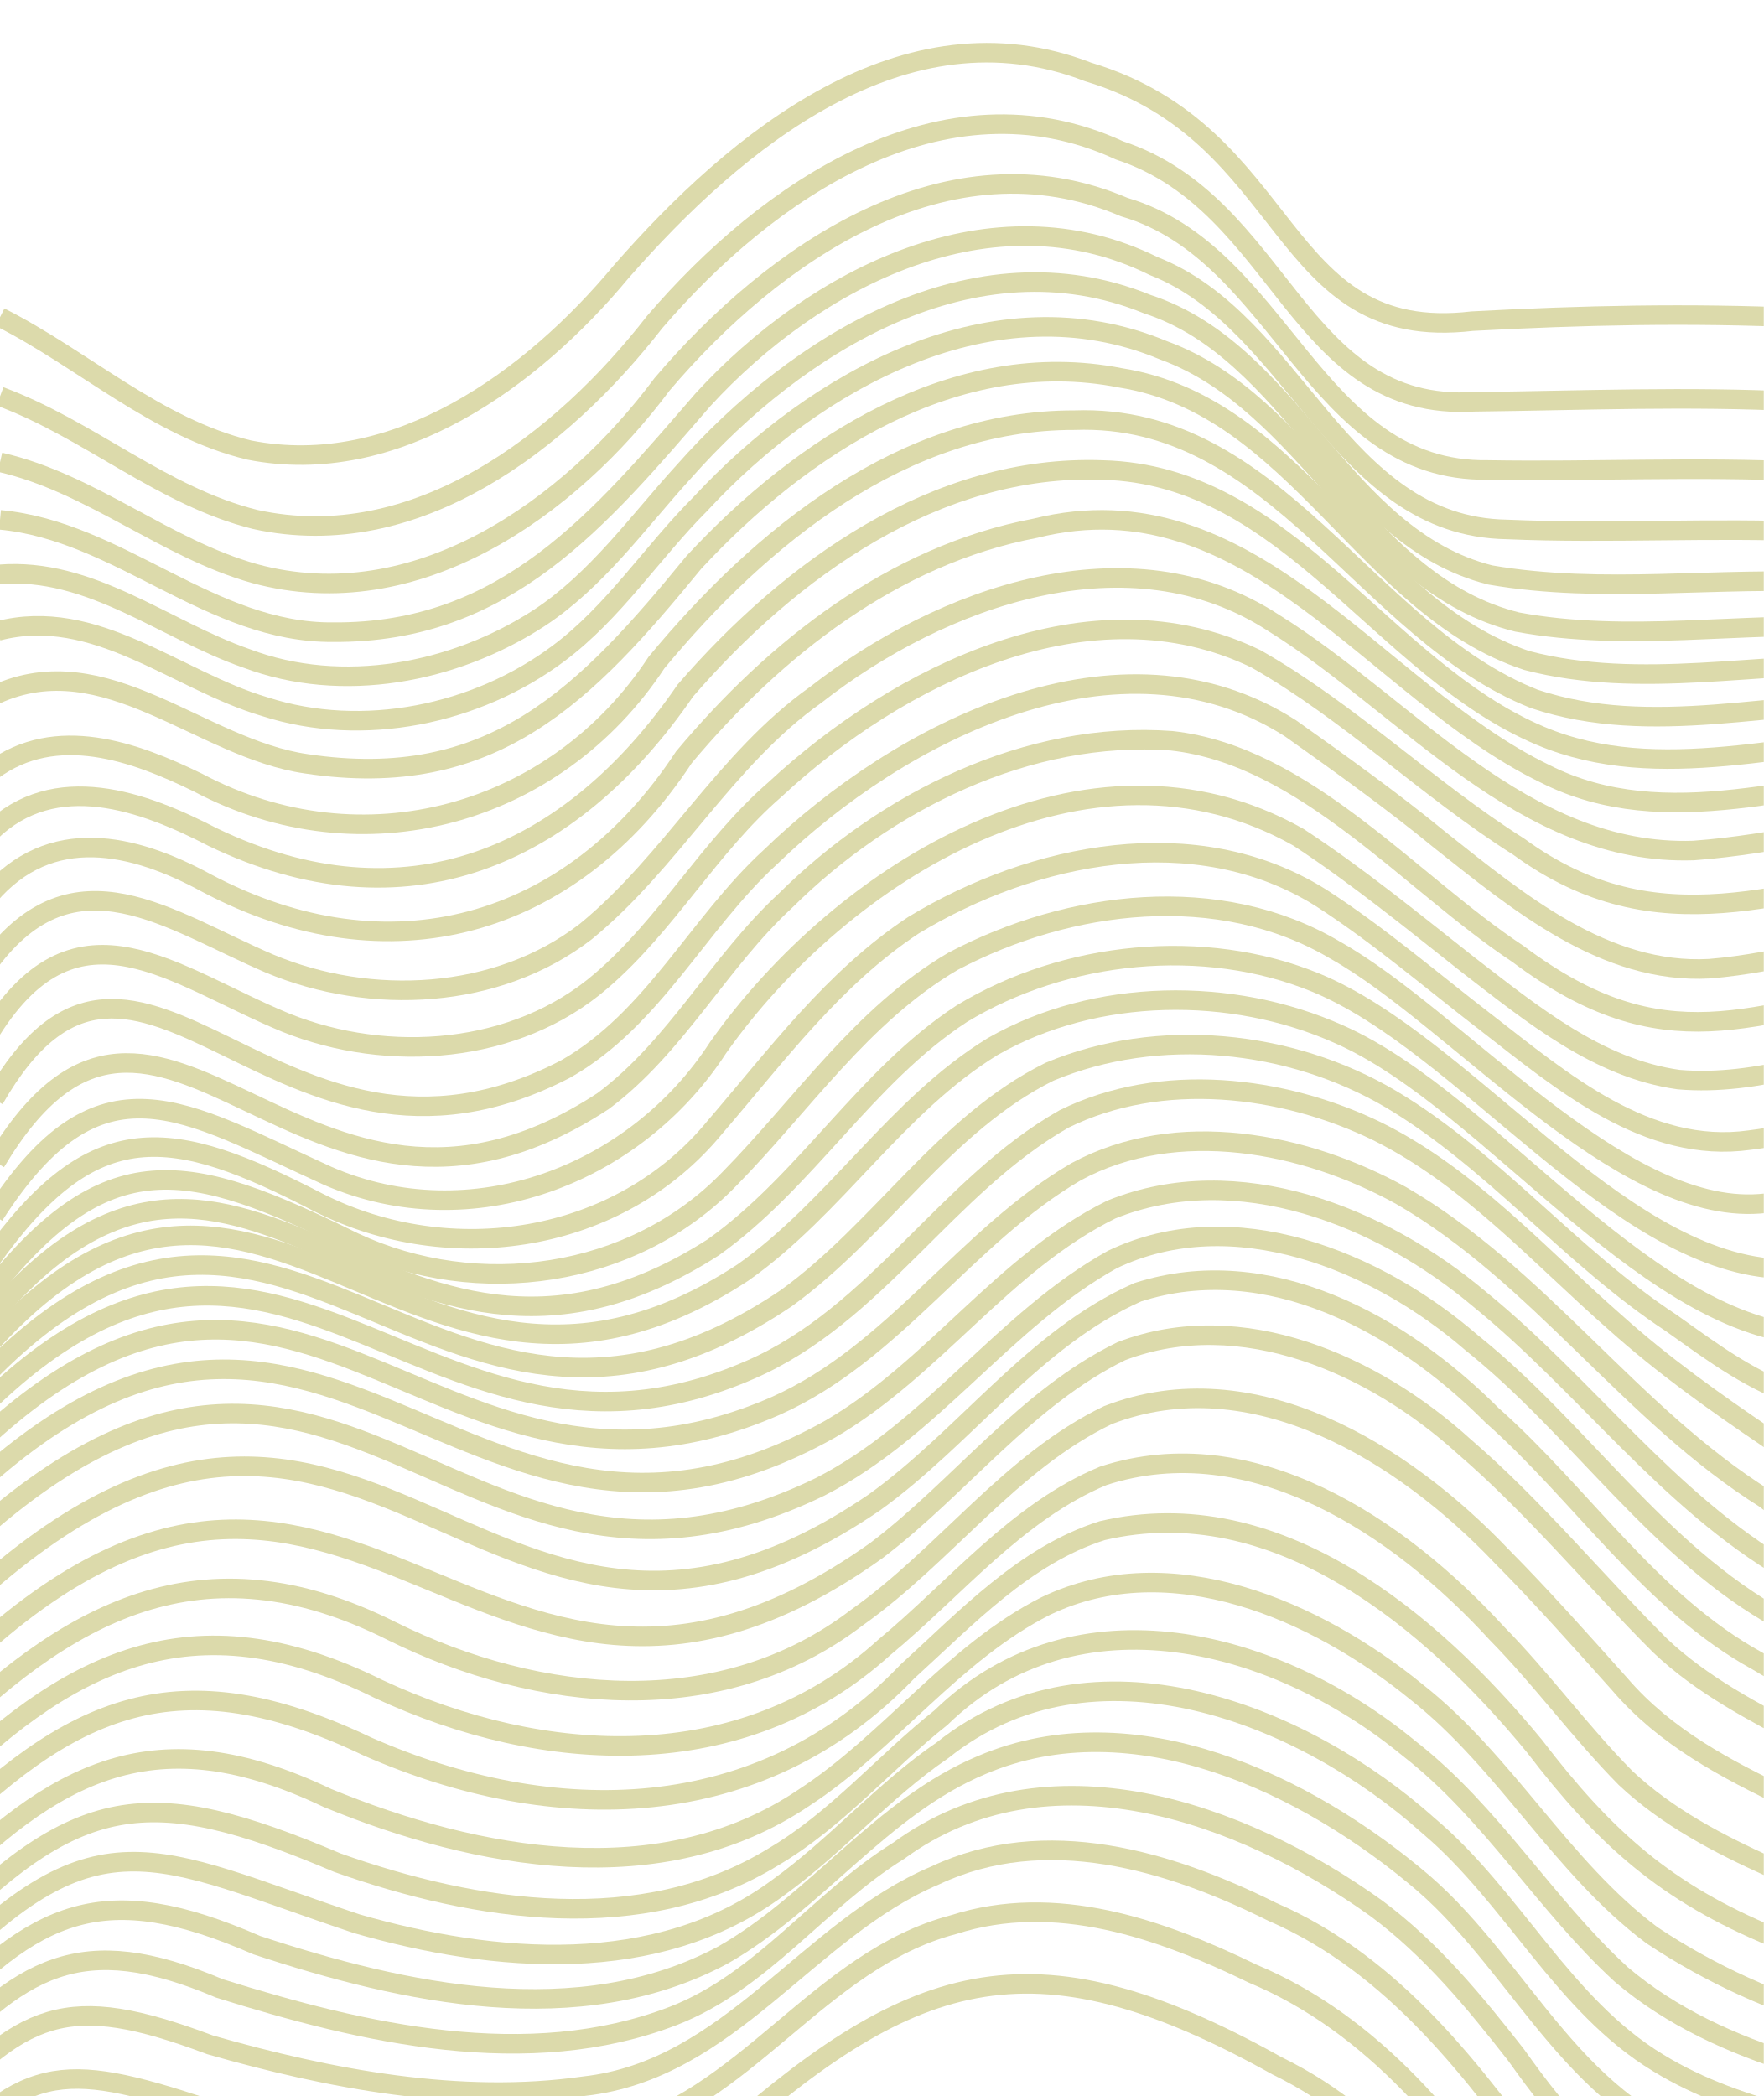
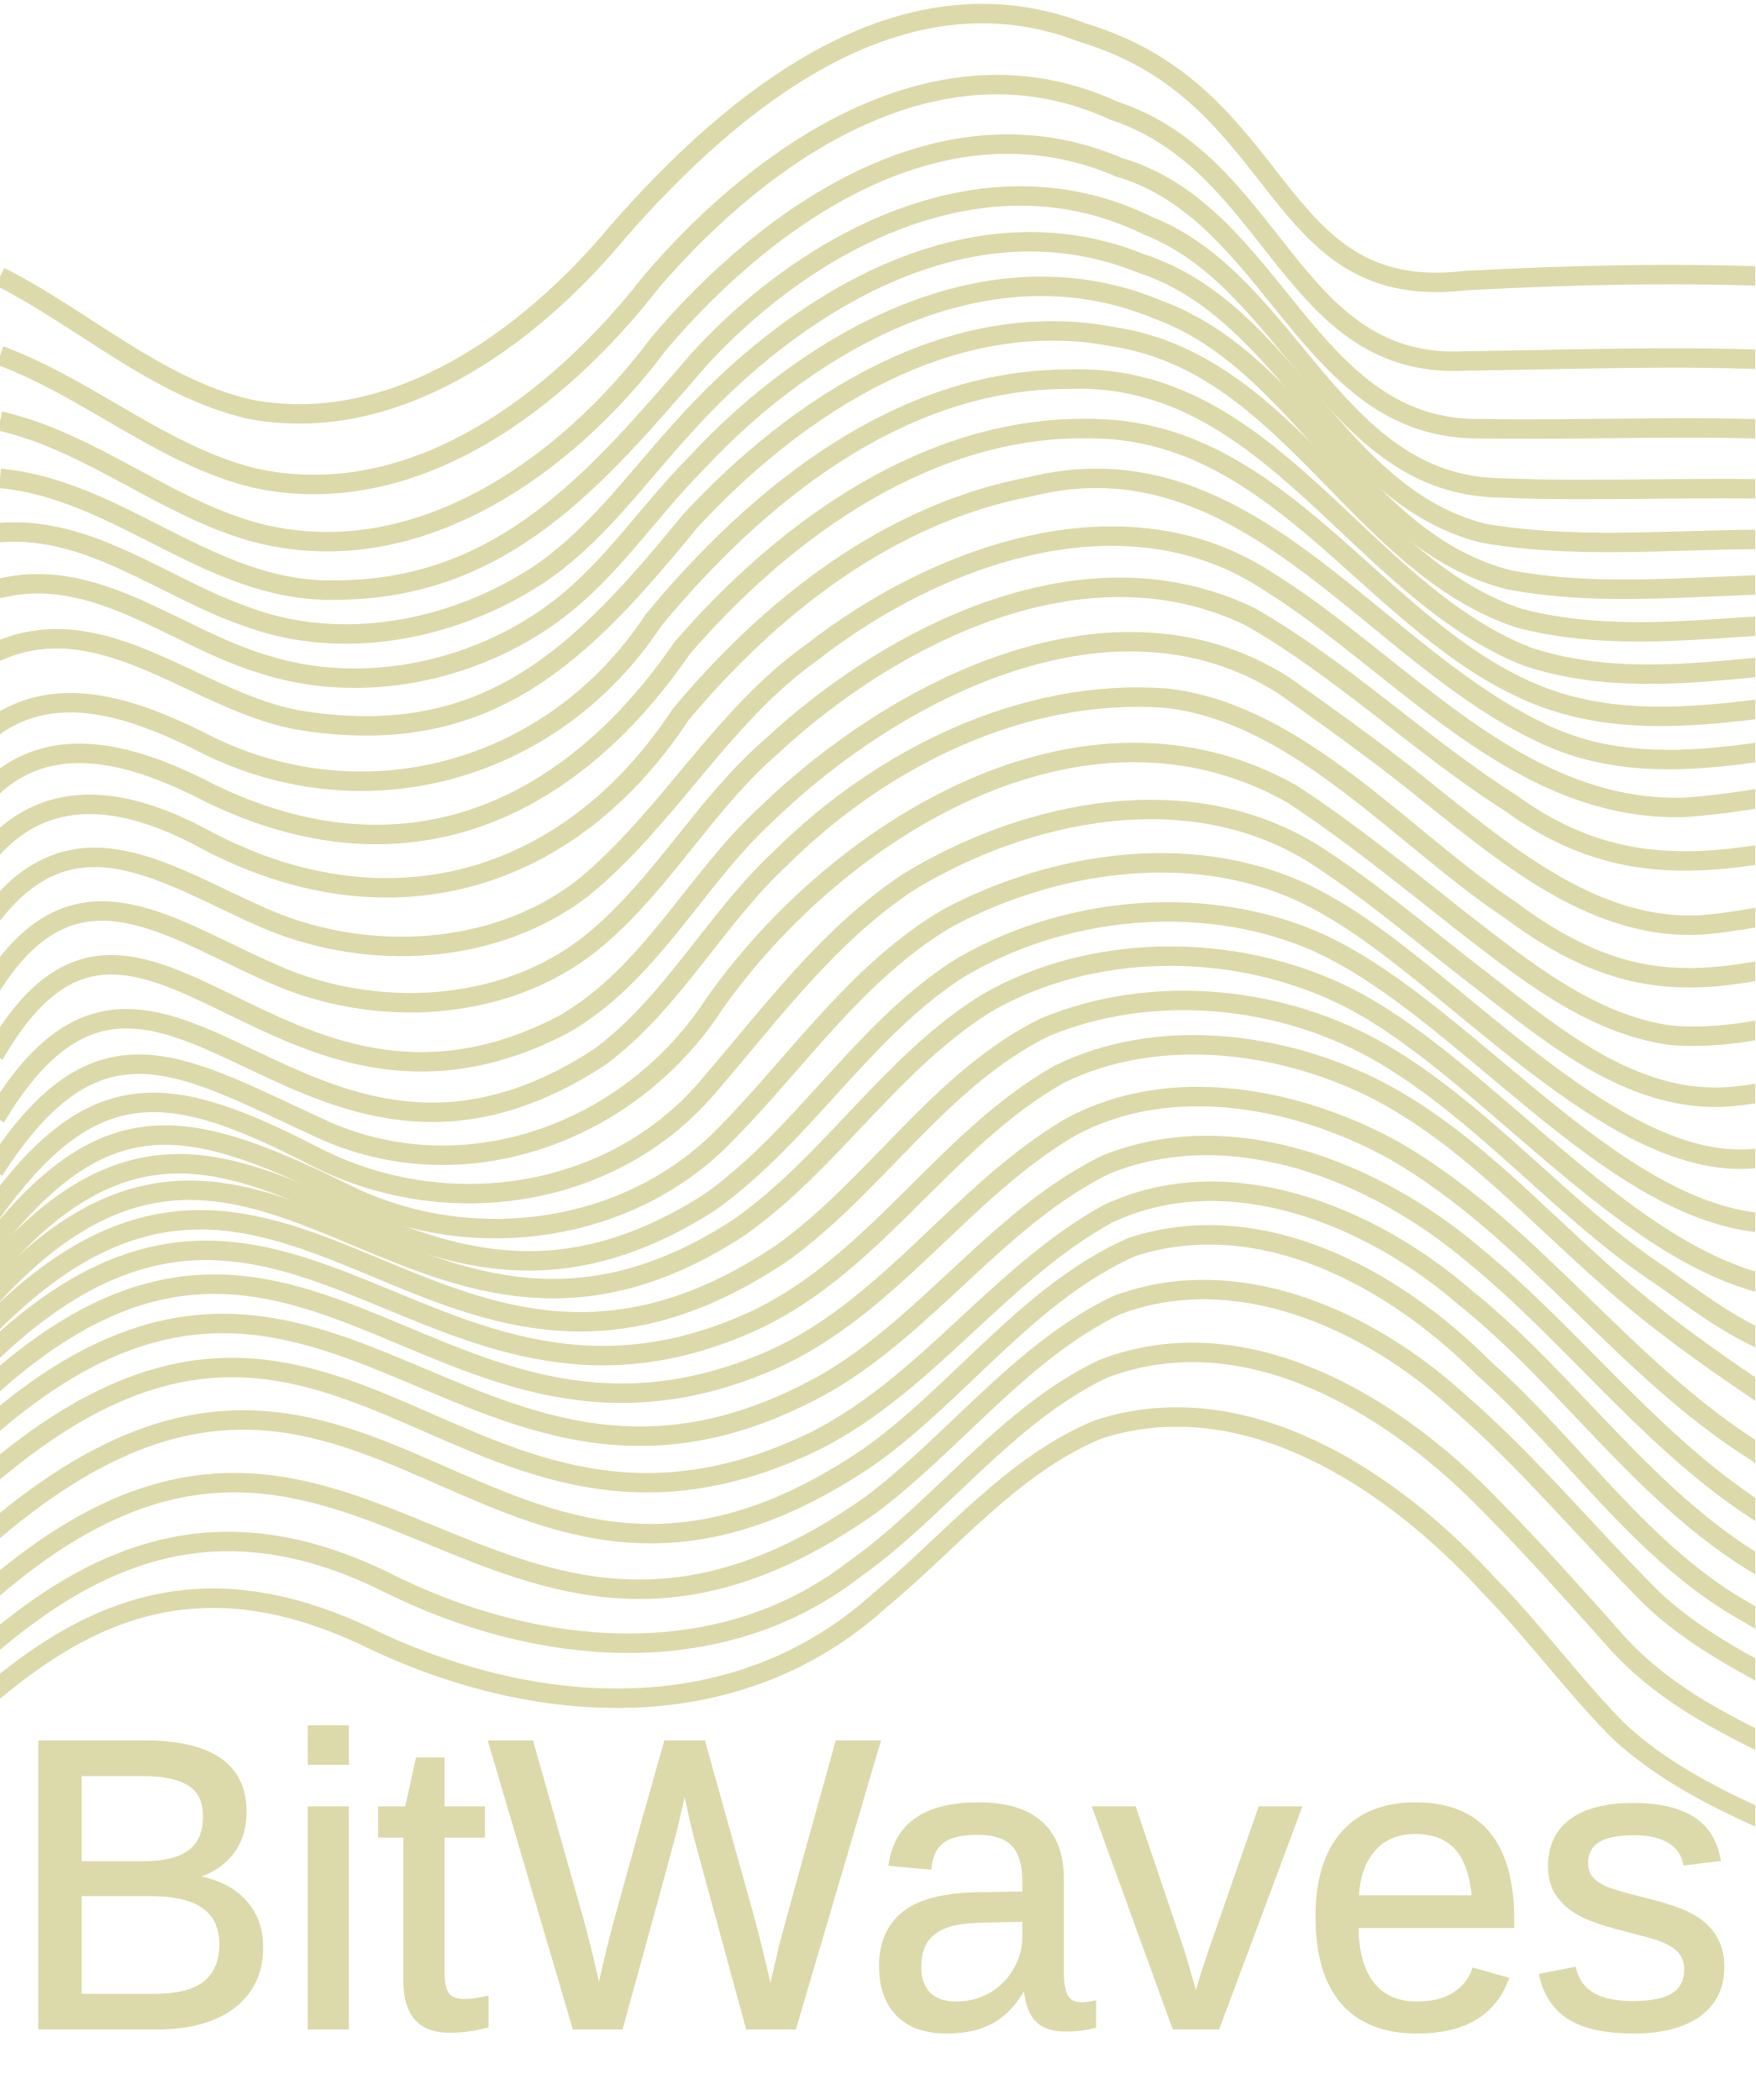
- <svg xmlns="http://www.w3.org/2000/svg" width="361" height="429" viewBox="0 0 361 429">
+ <svg xmlns="http://www.w3.org/2000/svg" width="361" height="432" viewBox="0 8 361 432">
  <defs>
    <clipPath id="clip-path">
-       <rect id="Rectangle_1" data-name="Rectangle 1" width="361" height="429" transform="translate(17.596)" fill="none" />
+       <rect id="Rectangle_1" data-name="Rectangle 1" width="361" height="432" transform="translate(17.596)" fill="none" />
    </clipPath>
  </defs>
  <g id="Group_2" data-name="Group 2" transform="translate(-17.596)">
    <g id="Group_1" data-name="Group 1" clip-path="url(#clip-path)">
+       <text x="19" y="425" font-family="Arial" font-size="85" fill="#dcdaab" stroke="#dcdaab">BitWaves</text>
      <path id="Path_1" data-name="Path 1" d="M17.6,64.92c17.206,8.7,31.975,22.6,50.98,27.19,29.957,5.932,58-14.609,76.17-36.51,23.4-26.764,57.907-55.459,95.56-40.869,42.449,12.731,38.21,55.749,78.619,51,22.411-1.208,44.455-1.717,67.211-.691" fill="none" stroke="#dcdaab" stroke-miterlimit="10" stroke-width="4" />
      <path id="Path_2" data-name="Path 2" d="M17.6,81.13c18.252,6.754,33.258,20.486,52.27,25.2,32.84,7.2,62.7-15.936,81.729-40.43,23-26.844,59.076-51.76,95.122-35.118,33.454,11.032,36.168,53.631,72.618,51.459,22.042-.259,43.728-1.187,66.081-.051" fill="none" stroke="#dcdaab" stroke-miterlimit="10" stroke-width="4" />
      <path id="Path_3" data-name="Path 3" d="M17.6,94.61c18.755,4.3,33.719,17.624,52.1,22.79,33.093,9.007,64.493-13.348,83.409-38.751,22.753-26.81,58.522-51.7,94.6-36.258,32.32,9.467,38.635,54.333,74.418,53.8,21.5.37,42.661-.748,64.461.319" fill="none" stroke="#dcdaab" stroke-miterlimit="10" stroke-width="4" />
      <path id="Path_4" data-name="Path 4" d="M17.6,106.4c24.422,2.26,43.126,23.209,68.15,22.99,35.451.278,54.66-23.243,75.739-47.6,22.882-24.948,59.187-43.679,92.242-27.328,29.157,11.381,37.872,53.334,72.279,53.9,21.028.92,41.737-.458,63.07.5" fill="none" stroke="#dcdaab" stroke-miterlimit="10" stroke-width="4" />
      <path id="Path_5" data-name="Path 5" d="M17.436,117.56c18.651-1.517,33.832,11.369,50.62,17.2,19.6,7.42,42.452,3,59.74-8.17,11.931-7.765,20.382-19.776,29.81-30.11,23.122-26.142,59.372-48.652,94.79-34.239,29.889,9.737,39.557,47.689,70.2,55.44,23.075,4,46.684.252,70.211,1.559" fill="none" stroke="#dcdaab" stroke-miterlimit="10" stroke-width="4" />
      <path id="Path_6" data-name="Path 6" d="M17.166,129.14c19.887-5.183,36.561,10.183,54.65,15.51,20.043,6.464,43.317,1.647,60.05-10.88,11.389-8.463,19.18-20.745,29.08-30.63,23.494-25.378,60.16-45.923,94.79-31.439,29.673,10.81,41.115,47.86,72.36,55.609,22.738,4.24,45.834-.046,69.04.98" fill="none" stroke="#dcdaab" stroke-miterlimit="10" stroke-width="4" />
      <path id="Path_7" data-name="Path 7" d="M16.706,142.16c22.411-10.235,42,11.087,63.57,14.17,38.218,5.769,57.28-14.269,79.349-41.241,22-23.739,53.559-44.4,87.261-37.759,36.009,5.661,50.082,46.9,83.2,57.861,23.318,6.1,47.673.168,71.63.879" fill="none" stroke="#dcdaab" stroke-miterlimit="10" stroke-width="4" />
      <path id="Path_8" data-name="Path 8" d="M16.026,157.69c13.064-9.622,29.039-3.9,42.13,2.511,33.493,17.77,73.116,6.85,93.819-24.6,21.256-25.7,50.572-49.674,85.531-49.6,41.261-1.5,59.524,43.37,94.129,57.051,23.97,8.015,49.493.246,74.3.459" fill="none" stroke="#dcdaab" stroke-miterlimit="10" stroke-width="4" />
      <path id="Path_9" data-name="Path 9" d="M15.6,170.34c13.259-12.925,31.3-6.387,45.57,1.011,39.2,18.87,73.178,4.279,96.7-30.013,21.359-24.7,51.341-46.379,85.361-45.138,38.031.933,57.16,40.658,89.6,54.38,24.565,10.358,51.267.751,76.96.29" fill="none" stroke="#dcdaab" stroke-miterlimit="10" stroke-width="4" />
      <path id="Path_10" data-name="Path 10" d="M15.366,183.33c12.537-14.671,29.509-10.752,44.52-2.578,37.28,19.76,74.7,9.255,97.689-25.764,18.607-22.233,42.864-41.357,71.921-46.868,43.881-10.95,69.419,33.335,104.24,50.211,24.947,12.689,52.775,1.257,79.1-.121" fill="none" stroke="#dcdaab" stroke-miterlimit="10" stroke-width="4" />
      <path id="Path_11" data-name="Path 11" d="M15.446,196.94c17.446-23.435,36.69-8.55,57.32.281,20.679,8.674,46.612,7.436,64.72-6.551,17.513-14.3,28.461-35.255,47.071-48.459,25.592-20.024,64.239-34.063,93.859-14.621,27.224,16.947,51.076,47.64,85.8,46.491,16.872-1.228,33.219-5.737,50.19-7.741" fill="none" stroke="#dcdaab" stroke-miterlimit="10" stroke-width="4" />
      <path id="Path_12" data-name="Path 12" d="M15.786,210.9c17.826-28.291,37.4-11,60.34-1.568,20.916,8.368,47.08,6.515,64.56-8.6,13.393-11.469,22.176-27.569,35.481-39.1,25.283-23.5,64.725-43.163,98.519-26.771,19.074,10.843,35.265,26.743,53.75,38.431,28.621,20.884,54.174,8.722,85.46,3.88" fill="none" stroke="#dcdaab" stroke-miterlimit="10" stroke-width="4" />
      <path id="Path_13" data-name="Path 13" d="M16.386,225c29.783-51.818,57.5,24.77,117-6.211,17.92-10.174,27.1-29.831,41.89-43.369,26.588-25.764,71.521-48.73,106.49-26.321,10.133,7.192,21,14.968,30.64,22.9,15.842,12.544,33.665,27.464,55.09,26.27,14.789-1.2,28.93-5.97,43.71-8.29" fill="none" stroke="#dcdaab" stroke-miterlimit="10" stroke-width="4" />
      <path id="Path_14" data-name="Path 14" d="M16.7,237.87C50.678,180.99,79.111,266,141.046,225.36c14.944-11.129,23.766-28.529,37.31-41.02,20.5-20.338,49.689-34.906,79.04-32.721,27.246,3.014,48.72,28.956,70.851,43.6,30.1,22.568,47.594,12.389,80.639,6.121" fill="none" stroke="#dcdaab" stroke-miterlimit="10" stroke-width="4" />
      <path id="Path_15" data-name="Path 15" d="M16.356,248.78c21.749-33.906,38.6-21.6,68.37-8.088,29.244,12.7,62.836-.054,79.819-26.234,25.372-35.981,75.86-67.368,118.8-43.1,12.047,7.885,23.571,17.312,34.889,26.23,12.822,9.867,26.434,21.094,42.95,23.38,16.3,1.42,31.9-5.027,47.92-7.68" fill="none" stroke="#dcdaab" stroke-miterlimit="10" stroke-width="4" />
      <path id="Path_16" data-name="Path 16" d="M15.486,258.07c21.353-30.169,37.251-27.491,67.34-11.919,26.965,13.61,61.492,8.408,81.05-15.382,12.693-14.767,24.342-30.622,40.7-41.409,24.468-14.827,57.754-21.624,83.29-5.66,11.8,7.571,22.722,17,33.85,25.55,15.545,12.03,32.978,27.047,54.01,24.1,11.913-1.477,23.779-5.269,35.61-7.63" fill="none" stroke="#dcdaab" stroke-miterlimit="10" stroke-width="4" />
      <path id="Path_17" data-name="Path 17" d="M14.236,266.13c25.16-33.017,42.117-28.432,75.81-11.869,25.314,11.837,57.07,7.439,76.79-12.922,14.966-15.222,27.169-33.672,45.85-44.6,23.7-12.5,54.435-16.4,78.27-2.22,24.778,13.931,57.861,53.985,86.76,51.871,12.614-.947,25.018-4.983,37.43-7.611" fill="none" stroke="#dcdaab" stroke-miterlimit="10" stroke-width="4" />
      <path id="Path_18" data-name="Path 18" d="M12.746,273.32c54-68.571,82.7,25.688,150.84-18.021,19.077-13.578,31.2-34.995,50.86-47.819,21.17-12.835,49.514-15.792,72.54-6.321,30.326,12.542,61.072,56.5,94.15,58.522,13.242-.077,26.174-4.458,39.1-7.261" fill="none" stroke="#dcdaab" stroke-miterlimit="10" stroke-width="4" />
      <path id="Path_19" data-name="Path 19" d="M11.126,280.13c58.854-71.639,89.145,25.791,158.53-19.671,18.872-13.286,31.355-34.148,51.12-46.259,21.094-12.057,48.889-12.362,70.91-2.5,31.628,13.944,63.806,62.069,99.53,61.762,11.538-.583,23.248-4.044,34.53-6.6" fill="none" stroke="#dcdaab" stroke-miterlimit="10" stroke-width="4" />
      <path id="Path_20" data-name="Path 20" d="M9.276,287.41c65.483-75.221,95.385,28.138,169.26-21.71,19.262-13.9,32.305-35.657,53.86-46.34,22.27-9.321,49.277-6.585,69.94,5.64,21.069,12.555,36.8,32.316,57.271,45.75,8.5,6.031,17.2,12.623,27.389,15.47,14.863,3.858,30.253-1.21,44.89-4.27" fill="none" stroke="#dcdaab" stroke-miterlimit="10" stroke-width="4" />
      <path id="Path_21" data-name="Path 21" d="M7.406,294.93c65.721-73.151,94.751,15.631,163.77-14.579C196.932,269.177,211.4,242.6,235.4,229.01c19.848-9.786,44.669-6.911,64.13,2.569,18.83,9.342,33.081,25.433,48.65,39.081,9.665,8.672,20.238,16.21,30.97,23.47,17.223,13.059,39.2,9.318,58.79,4.63" fill="none" stroke="#dcdaab" stroke-miterlimit="10" stroke-width="4" />
      <path id="Path_22" data-name="Path 22" d="M5.676,303.09c71.373-76.115,98.472,16.292,170.71-15.349,24.193-10.782,38.94-34.773,61.45-47.911,20.617-11.167,46.823-6.034,66.53,4.869,28.31,16.361,47,44.871,74.67,62.15,19.822,17,40.907,17.163,65.2,10.951" fill="none" stroke="#dcdaab" stroke-miterlimit="10" stroke-width="4" />
-       <path id="Path_23" data-name="Path 23" d="M4.246,312.31c78.21-81.569,106.08,23.6,183.31-19.839,21.155-12.326,35.479-34.073,57.51-44.911,25.8-10.411,55.247,1.358,75.43,18.41,21.678,17.627,38.369,41.178,62.74,55.429,21.437,16.8,39.537,17.547,65.31,11.121" fill="none" stroke="#dcdaab" stroke-miterlimit="10" stroke-width="4" />
+       <path id="Path_23" data-name="Path 23" d="M4.246,312.31c78.21-81.569,106.08,23.6,183.31-19.839,21.155-12.326,35.479-34.073,57.51-44.911,25.8-10.411,55.247,1.358,75.43,18.41,21.678,17.627,38.369,41.178,62.74,55.432,21.437,16.8,39.537,17.547,65.31,11.121" fill="none" stroke="#dcdaab" stroke-miterlimit="10" stroke-width="4" />
      <path id="Path_24" data-name="Path 24" d="M3.256,323c81.939-83.36,104.708,19.041,182.16-18.669,22.811-11.576,37.666-34.229,59.87-46.551,24.693-11.789,54.09.226,73.49,17.02,22.136,17.681,38.068,42.89,63.24,56.73,24.406,17.163,39.417,19.887,68.57,12.61" fill="none" stroke="#dcdaab" stroke-miterlimit="10" stroke-width="4" />
      <path id="Path_25" data-name="Path 25" d="M2.876,335.5c88.8-90.824,110.62,28.685,193.64-27.969,18.666-13.363,32.672-33.64,53.95-43.041,26.7-8.574,53.951,6.542,72.5,25.17,18.418,16.316,32.5,38.35,54.37,50.331,28.132,16.834,40.45,22.844,73.931,14.479" fill="none" stroke="#dcdaab" stroke-miterlimit="10" stroke-width="4" />
      <path id="Path_26" data-name="Path 26" d="M2.9,347.47c85.007-88.925,110.47,29.449,194.071-30.11,17.11-12.963,30.626-31.316,50.139-40.81,24.56-9.392,51.762,2.813,70.16,19.52,14.369,12.365,26.659,27.325,40.06,40.69,8.638,8.225,19.278,13.635,29.69,19.2,19.458,12.027,41.8,14.06,63.83,8.71" fill="none" stroke="#dcdaab" stroke-miterlimit="10" stroke-width="4" />
      <path id="Path_27" data-name="Path 27" d="M2.976,358.35c28.232-28.8,56.12-43.966,94.84-24.488,29.963,14.836,67.314,18.571,95.24-2.844,17.955-12.7,31.307-31.761,51.32-41.388,29.65-11.453,60.5,7.791,80.55,28.87,8.246,8.3,16.345,17.45,24.16,26.18,9.4,10.975,21.756,17.383,34.49,23.5,20.162,10.937,43.322,13.521,65.72,8.95" fill="none" stroke="#dcdaab" stroke-miterlimit="10" stroke-width="4" />
      <path id="Path_28" data-name="Path 28" d="M3.106,368.31c28.02-28.7,53.865-41.515,91.97-22.618,33.808,15.752,74.309,17.955,103.49-8.494,14.577-12.056,27.122-27.761,44.86-35.138,30.4-9.87,60.657,10.527,80.48,32.18,9.179,9.314,17.2,20.361,26.39,29.66,8.543,8.04,18.972,13.451,29.57,18.25,20.683,10.25,43.938,13.27,66.73,9.86" fill="none" stroke="#dcdaab" stroke-miterlimit="10" stroke-width="4" />
-       <path id="Path_29" data-name="Path 29" d="M3.326,377.9c28.818-29.4,50.914-38.811,89.47-20.438,38.055,16.733,80.367,16.2,110.53-15.354,12.044-10.951,24.024-23.79,39.86-28.818,35.608-8.376,67.317,18.348,88.49,44.11,14.349,18.778,26.858,29.993,48.921,39.1a128.993,128.993,0,0,0,62.179,10.321" fill="none" stroke="#dcdaab" stroke-miterlimit="10" stroke-width="4" />
-       <path id="Path_30" data-name="Path 30" d="M3.426,388.37C28.933,361.98,49.651,351.334,84.6,368c30.623,12.578,68.268,19.693,97.54-.053,17.673-11.51,30.52-29.655,49.49-39.229,25.584-12.3,55.521.974,75.93,17.62,18.228,14.319,29.643,35.991,48.189,49.791,24.028,15.991,52.982,23.8,81.791,23.379" fill="none" stroke="#dcdaab" stroke-miterlimit="10" stroke-width="4" />
-       <path id="Path_31" data-name="Path 31" d="M3.276,397.67c30.061-30.963,44.531-32.921,83.39-16.419,28.38,10.066,62.317,15.361,89.33-1.261,12.9-7.61,22.571-19.213,34.2-28.44,27.833-27.04,68.774-15.966,95.82,6.332,16.832,13.059,27.808,31.93,43.409,46.239,10.244,8.723,22.819,14.387,35.581,18.329,14.907,5.148,30.549,7.577,46.3,8.4" fill="none" stroke="#dcdaab" stroke-miterlimit="10" stroke-width="4" />
-       <path id="Path_32" data-name="Path 32" d="M2.946,406.38c34.385-36.684,45.743-26.639,87.68-12.638,28.121,8.094,61.462,10.978,86.27-7.412,11.826-8.5,21.559-19.879,33.62-28.1,30.629-24.462,73.429-7.858,99.55,15.53,17.208,14.538,27.459,36.7,46.929,48.471,8.584,5.269,18.114,8.484,27.791,11.059,12.73,3.781,26.015,5.908,39.22,7.31" fill="none" stroke="#dcdaab" stroke-miterlimit="10" stroke-width="4" />
-       <path id="Path_33" data-name="Path 33" d="M2.516,415.06c22.51-24.606,36.377-30.563,67.65-16.928,30.1,9.921,65.9,17.82,95.39,2.018,19.137-10.869,32.427-30.3,53.04-38.919,31-13.168,66.524,3.856,90.35,24.218,20.482,17.736,31.88,47.723,60.41,54.241a420.718,420.718,0,0,0,46.24,9.28" fill="none" stroke="#dcdaab" stroke-miterlimit="10" stroke-width="4" />
-       <path id="Path_34" data-name="Path 34" d="M2.046,424.29c19.786-21.912,31.993-29.387,60.47-17.308,29.331,9.2,63.114,17.119,92.93,5.609,18.16-7.078,29.832-23.706,46.08-33.781,30.379-22.188,70.08-8.054,97.78,11.791,11.185,8.3,20.013,19.01,28.58,29.979,9.077,12.758,19.267,25.658,35.481,28.519,14.3,2.408,28.858,4.19,43.109,6.921" fill="none" stroke="#dcdaab" stroke-miterlimit="10" stroke-width="4" />
-       <path id="Path_35" data-name="Path 35" d="M1.6,434.65c20.667-23.337,29.607-27.15,59-16.118,24.367,6.981,51.087,12.106,76.54,8.459,29.818-3.313,45.755-32.1,71.88-43.142,22.567-10.646,47.841-3.065,69,7.472,24.928,10.776,41.528,32.919,56.859,54.31,9.654,13.387,24.712,13.865,39.721,13.268a109.721,109.721,0,0,1,22.11,2.441" fill="none" stroke="#dcdaab" stroke-miterlimit="10" stroke-width="4" />
-       <path id="Path_36" data-name="Path 36" d="M1.3,446.72c20.69-24.613,28.8-24.976,58.24-15.258,26.484,6.23,55.686,11.7,82.73,5.239,27.79-6.521,42.884-35.521,70.46-42.77,20.85-6.674,42.3.8,61.19,10,24.926,10.385,42.021,31.82,56.409,53.761,14.163,22.576,36.116,2.958,56.021,8.189" fill="none" stroke="#dcdaab" stroke-miterlimit="10" stroke-width="4" />
-       <path id="Path_37" data-name="Path 37" d="M1.146,461.06c19.1-22.621,24.784-24.394,52.78-15.979,34.832,6.79,76.787,16.131,108.64-4.759,41.194-37.178,65.688-45.784,116.33-17.54,49.162,24.056,39.875,76.576,78.519,51.408,5.2-3.964,11.394-6.535,18.041-5.28" fill="none" stroke="#dcdaab" stroke-miterlimit="10" stroke-width="4" />
    </g>
  </g>
</svg>
